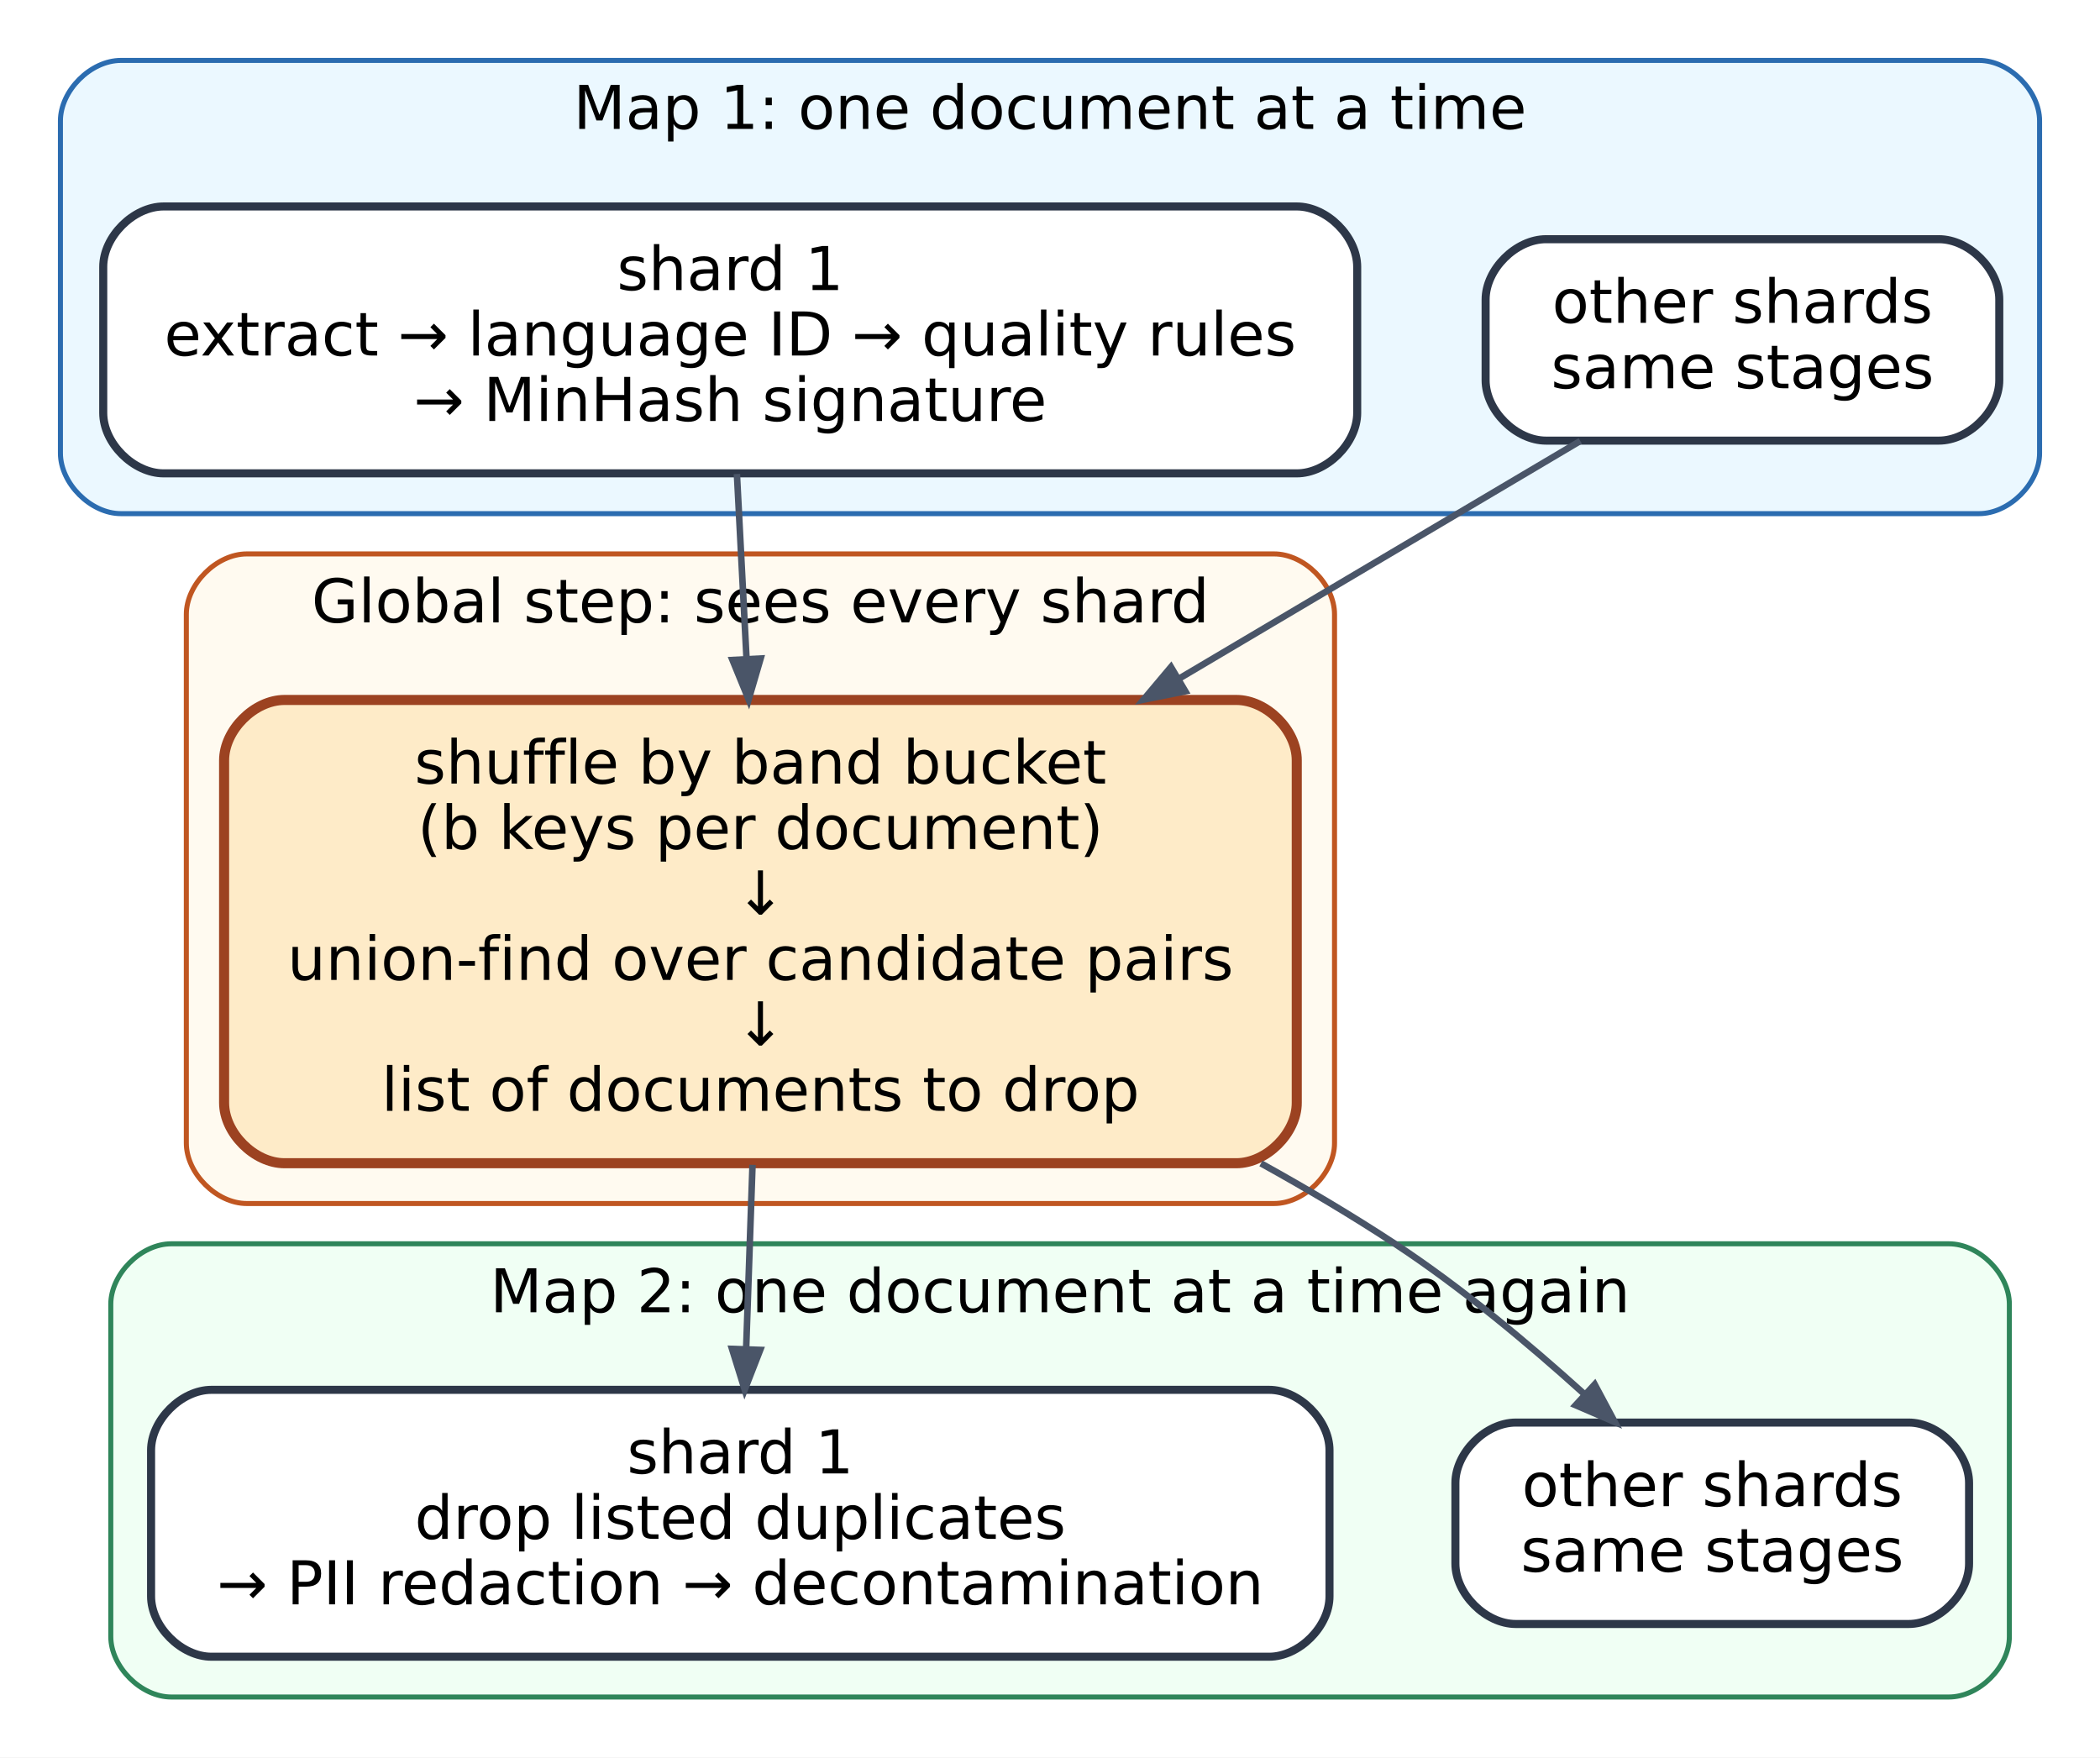
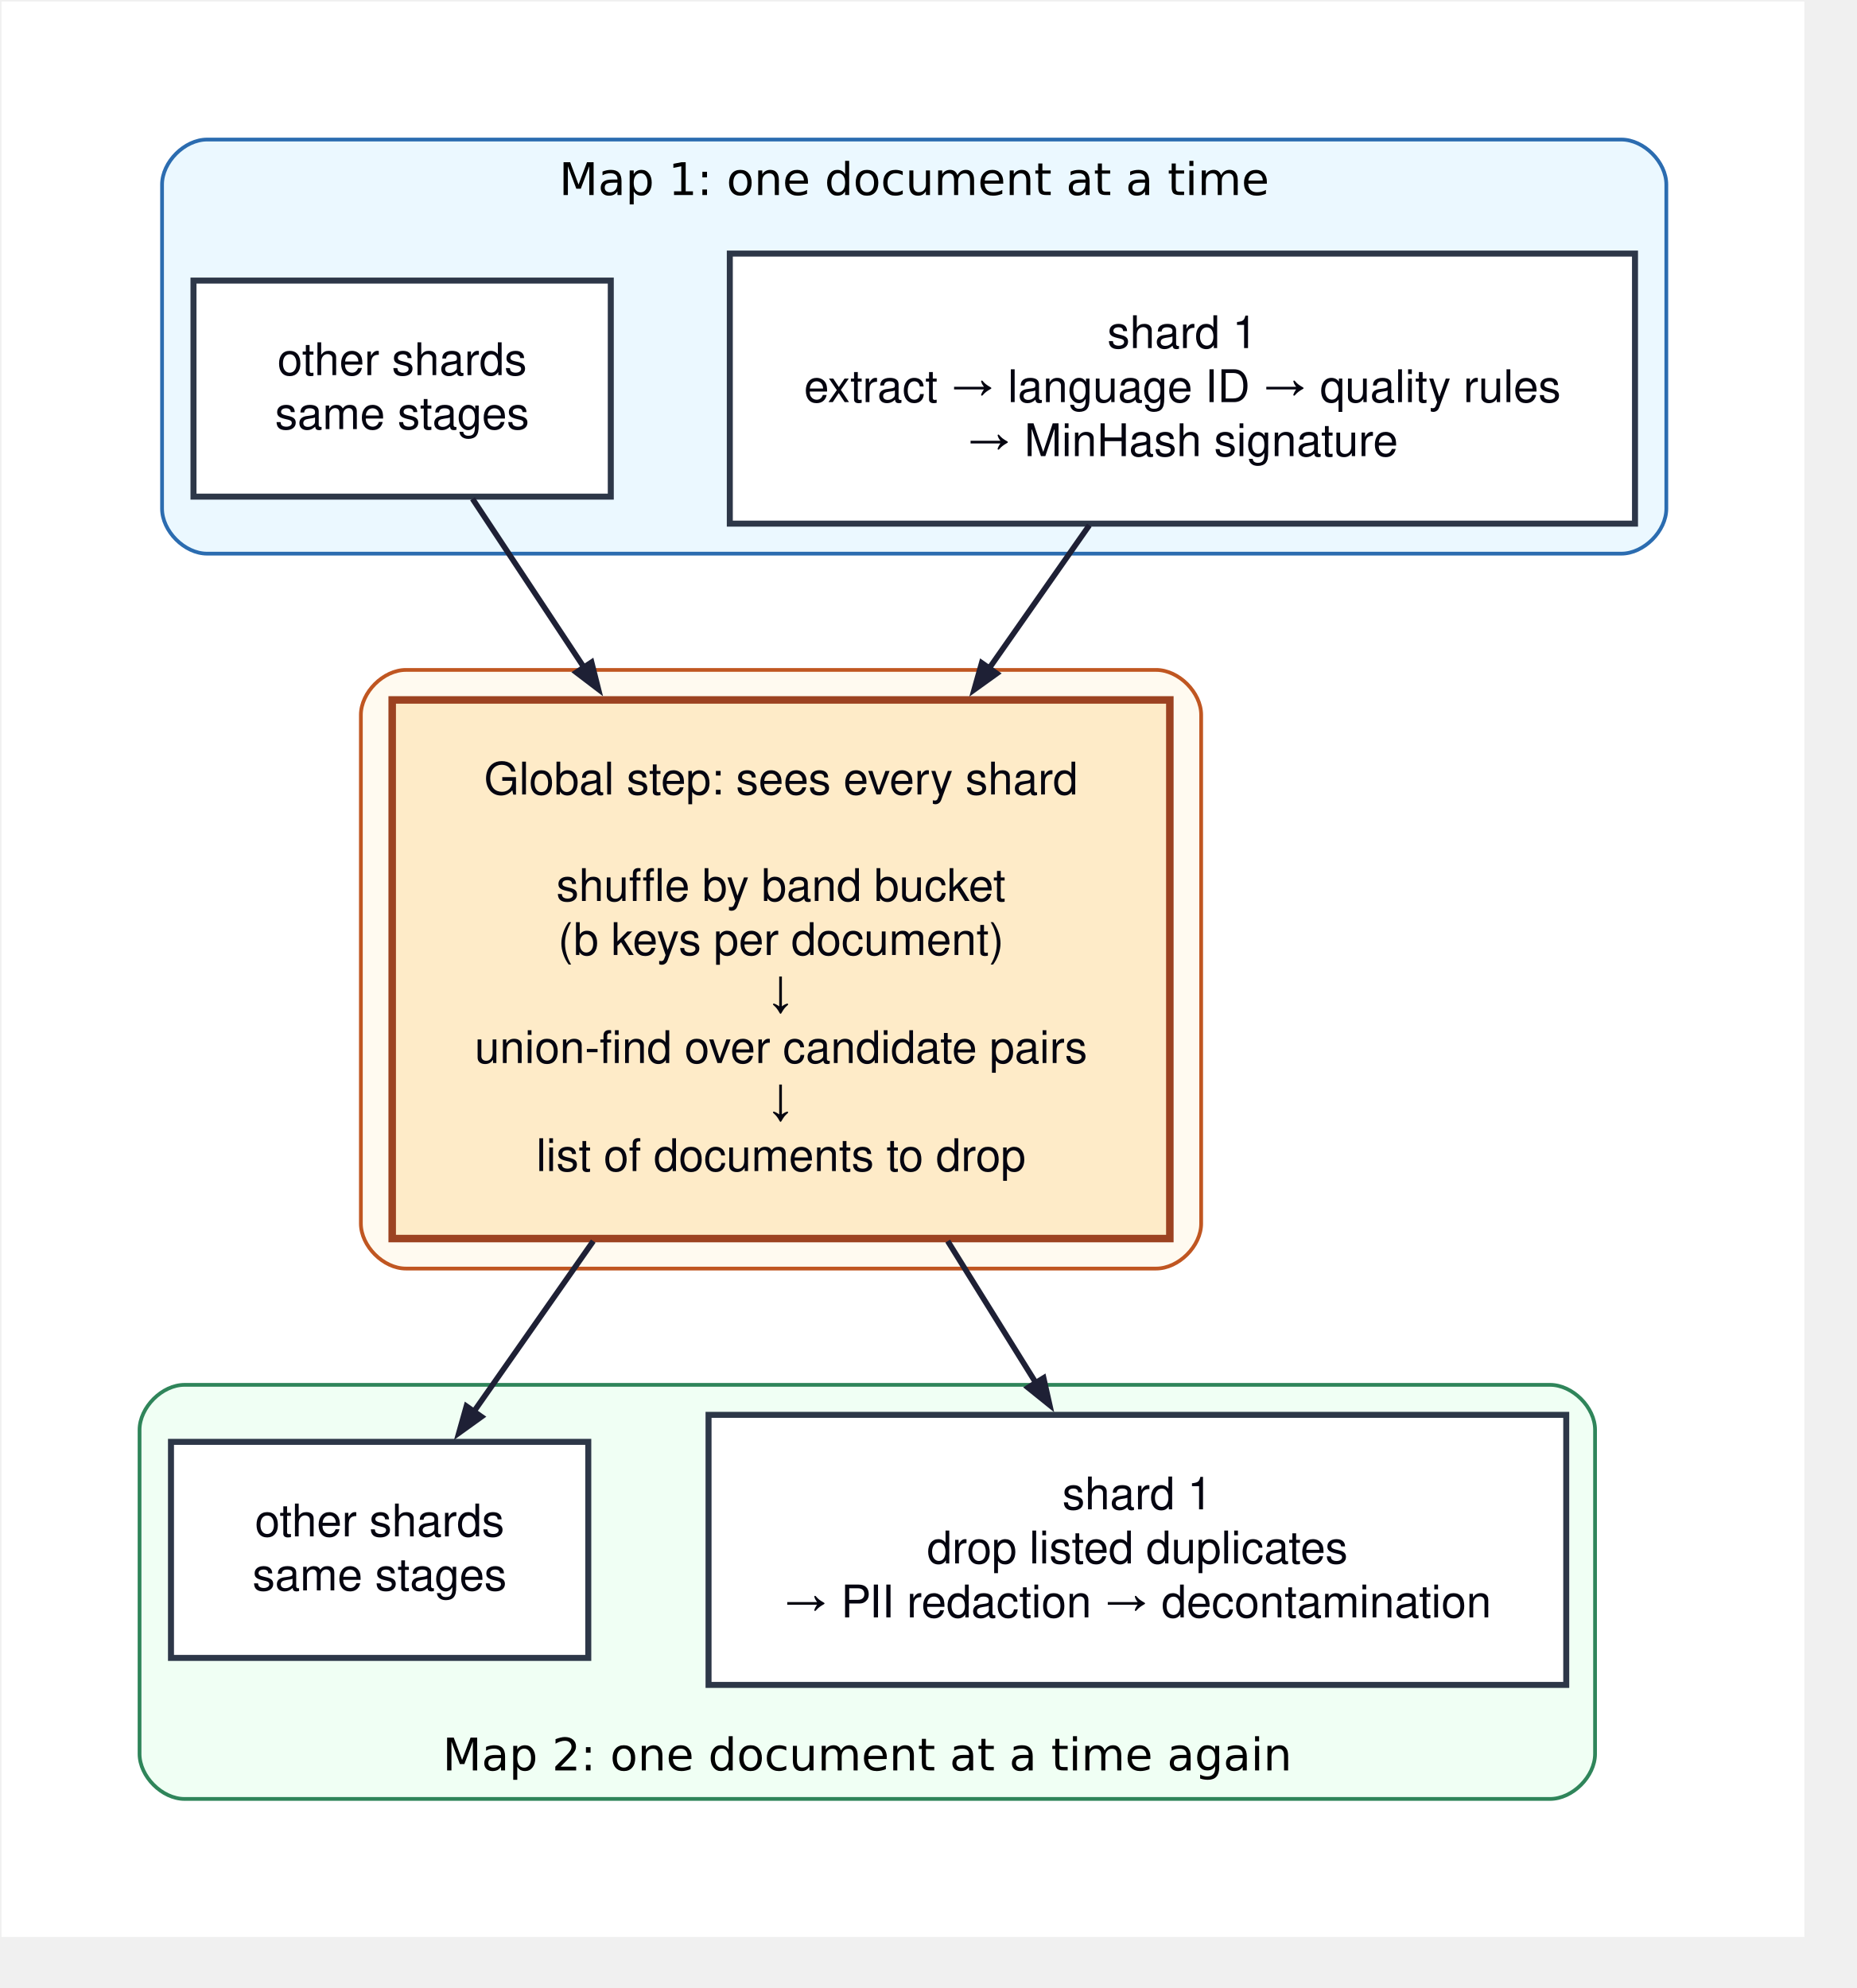
- <svg xmlns="http://www.w3.org/2000/svg" width="417pt" height="349pt" viewBox="0.00 0.00 417.00 349.00">
-   <g id="graph0" class="graph" transform="scale(1 1) rotate(0) translate(4 345)">
-     <polygon fill="white" stroke="transparent" points="-4,4 -4,-345 413,-345 413,4 -4,4" />
+ <svg xmlns="http://www.w3.org/2000/svg" width="509" height="545" viewBox="14.00 14.00 495.00 530.00">
+   <g id="graph0" class="graph" transform="scale(1 1) rotate(0) translate(43.2 501.6)">
+     <polygon fill="#ffffff" stroke="none" points="-28.8,28.8 -28.8,-487.2 451.8,-487.2 451.8,28.8 -28.8,28.8" />
    <g id="clust1" class="cluster">
-       <path fill="#ebf8ff" stroke="#2b6cb0" d="M20,-243C20,-243 389,-243 389,-243 395,-243 401,-249 401,-255 401,-255 401,-321 401,-321 401,-327 395,-333 389,-333 389,-333 20,-333 20,-333 14,-333 8,-327 8,-321 8,-321 8,-255 8,-255 8,-249 14,-243 20,-243" />
-       <text text-anchor="middle" x="204.5" y="-319.4" font-family="DejaVu Sans" font-size="12.00">Map 1: one document at a time</text>
+       <path fill="#ebf8ff" stroke="#2b6cb0" d="M26,-340C26,-340 403,-340 403,-340 409,-340 415,-346 415,-352 415,-352 415,-438.4 415,-438.4 415,-444.4 409,-450.4 403,-450.4 403,-450.4 26,-450.4 26,-450.4 20,-450.4 14,-444.4 14,-438.4 14,-438.4 14,-352 14,-352 14,-346 20,-340 26,-340" />
+       <text xml:space="preserve" text-anchor="middle" x="214.5" y="-435.6" font-family="DejaVu Sans" font-size="12.00">Map 1: one document at a time</text>
    </g>
    <g id="clust2" class="cluster">
-       <path fill="#fffaf0" stroke="#c05621" d="M45,-106C45,-106 249,-106 249,-106 255,-106 261,-112 261,-118 261,-118 261,-223 261,-223 261,-229 255,-235 249,-235 249,-235 45,-235 45,-235 39,-235 33,-229 33,-223 33,-223 33,-118 33,-118 33,-112 39,-106 45,-106" />
-       <text text-anchor="middle" x="147" y="-221.4" font-family="DejaVu Sans" font-size="12.00">Global step: sees every shard</text>
+       <path fill="#fffaf0" stroke="#c05621" d="M79,-149.4C79,-149.4 279,-149.4 279,-149.4 285,-149.4 291,-155.4 291,-161.4 291,-161.4 291,-297 291,-297 291,-303 285,-309 279,-309 279,-309 79,-309 79,-309 73,-309 67,-303 67,-297 67,-297 67,-161.4 67,-161.4 67,-155.4 73,-149.4 79,-149.4" />
    </g>
    <g id="clust3" class="cluster">
-       <path fill="#f0fff4" stroke="#2f855a" d="M30,-8C30,-8 383,-8 383,-8 389,-8 395,-14 395,-20 395,-20 395,-86 395,-86 395,-92 389,-98 383,-98 383,-98 30,-98 30,-98 24,-98 18,-92 18,-86 18,-86 18,-20 18,-20 18,-14 24,-8 30,-8" />
-       <text text-anchor="middle" x="206.5" y="-84.4" font-family="DejaVu Sans" font-size="12.00">Map 2: one document at a time again</text>
+       <path fill="#f0fff4" stroke="#2f855a" d="M20,-8C20,-8 384,-8 384,-8 390,-8 396,-14 396,-20 396,-20 396,-106.4 396,-106.4 396,-112.4 390,-118.4 384,-118.4 384,-118.4 20,-118.4 20,-118.4 14,-118.4 8,-112.4 8,-106.4 8,-106.4 8,-20 8,-20 8,-14 14,-8 20,-8" />
+       <text xml:space="preserve" text-anchor="middle" x="202" y="-15.6" font-family="DejaVu Sans" font-size="12.00">Map 2: one document at a time again</text>
    </g>
    <g id="node1" class="node">
-       <path fill="#ffffff" stroke="#2d3748" stroke-width="1.6" d="M381,-297.5C381,-297.5 303,-297.5 303,-297.5 297,-297.5 291,-291.5 291,-285.5 291,-285.5 291,-269.5 291,-269.5 291,-263.5 297,-257.5 303,-257.5 303,-257.5 381,-257.5 381,-257.5 387,-257.5 393,-263.5 393,-269.5 393,-269.5 393,-285.5 393,-285.5 393,-291.5 387,-297.5 381,-297.5" />
-       <text text-anchor="middle" x="342" y="-280.9" font-family="DejaVu Sans" font-size="12.00">other shards</text>
-       <text text-anchor="middle" x="342" y="-267.9" font-family="DejaVu Sans" font-size="12.00">same stages</text>
+       <polygon fill="#ffffff" stroke="#2d3748" stroke-width="1.6" points="133.62,-412.8 22.38,-412.8 22.38,-355.2 133.62,-355.2 133.62,-412.8" />
+       <text xml:space="preserve" text-anchor="middle" x="78" y="-387.6" font-family="Helvetica,sans-Serif" font-size="12.00" fill="#050510">other shards</text>
+       <text xml:space="preserve" text-anchor="middle" x="78" y="-373.2" font-family="Helvetica,sans-Serif" font-size="12.00" fill="#050510">same stages</text>
    </g>
    <g id="node3" class="node">
-       <path fill="#feebc8" stroke="#9c4221" stroke-width="2" d="M241.5,-206C241.5,-206 52.5,-206 52.5,-206 46.5,-206 40.5,-200 40.5,-194 40.5,-194 40.5,-126 40.5,-126 40.5,-120 46.5,-114 52.5,-114 52.5,-114 241.5,-114 241.5,-114 247.5,-114 253.5,-120 253.5,-126 253.5,-126 253.5,-194 253.5,-194 253.5,-200 247.5,-206 241.5,-206" />
-       <text text-anchor="middle" x="147" y="-189.4" font-family="DejaVu Sans" font-size="12.00">shuffle by band bucket</text>
-       <text text-anchor="middle" x="147" y="-176.4" font-family="DejaVu Sans" font-size="12.00">(b keys per document)</text>
-       <text text-anchor="middle" x="147" y="-163.4" font-family="DejaVu Sans" font-size="12.00">↓</text>
-       <text text-anchor="middle" x="147" y="-150.4" font-family="DejaVu Sans" font-size="12.00">union-find over candidate pairs</text>
-       <text text-anchor="middle" x="147" y="-137.4" font-family="DejaVu Sans" font-size="12.00">↓</text>
-       <text text-anchor="middle" x="147" y="-124.4" font-family="DejaVu Sans" font-size="12.00">list of documents to drop</text>
+       <polygon fill="#feebc8" stroke="#9c4221" stroke-width="2" points="282.65,-301 75.35,-301 75.35,-157.4 282.65,-157.4 282.65,-301" />
+       <text xml:space="preserve" text-anchor="middle" x="179" y="-275.8" font-family="Helvetica,sans-Serif" font-size="12.00" fill="#050510">Global step: sees every shard</text>
+       <text xml:space="preserve" text-anchor="middle" x="179" y="-247.4" font-family="Helvetica,sans-Serif" font-size="12.00" fill="#050510">shuffle by band bucket</text>
+       <text xml:space="preserve" text-anchor="middle" x="179" y="-233" font-family="Helvetica,sans-Serif" font-size="12.00" fill="#050510">(b keys per document)</text>
+       <text xml:space="preserve" text-anchor="middle" x="179" y="-218.6" font-family="Helvetica,sans-Serif" font-size="12.00" fill="#050510">↓</text>
+       <text xml:space="preserve" text-anchor="middle" x="179" y="-204.2" font-family="Helvetica,sans-Serif" font-size="12.00" fill="#050510">union-find over candidate pairs</text>
+       <text xml:space="preserve" text-anchor="middle" x="179" y="-189.8" font-family="Helvetica,sans-Serif" font-size="12.00" fill="#050510">↓</text>
+       <text xml:space="preserve" text-anchor="middle" x="179" y="-175.4" font-family="Helvetica,sans-Serif" font-size="12.00" fill="#050510">list of documents to drop</text>
    </g>
    <g id="edge1" class="edge">
-       <path fill="none" stroke="#4a5568" stroke-width="1.3" d="M309.8,-257.43C288.06,-244.55 258.3,-226.93 230.17,-210.26" />
-       <polygon fill="#4a5568" stroke="#4a5568" stroke-width="1.3" points="231.37,-207.72 223.06,-206.05 228.52,-212.54 231.37,-207.72" />
+       <path fill="none" stroke="#1e2035" stroke-width="1.5" d="M96.76,-354.62C105.32,-341.67 115.92,-325.63 126.64,-309.42" />
+       <polygon fill="#1e2035" stroke="#1e2035" stroke-width="1.5" points="128.5,-311.05 130.31,-303.86 124.41,-308.35 128.5,-311.05" />
    </g>
    <g id="node2" class="node">
-       <path fill="#ffffff" stroke="#2d3748" stroke-width="1.6" d="M253.5,-304C253.5,-304 28.5,-304 28.5,-304 22.5,-304 16.5,-298 16.5,-292 16.5,-292 16.5,-263 16.5,-263 16.5,-257 22.5,-251 28.5,-251 28.5,-251 253.5,-251 253.5,-251 259.5,-251 265.5,-257 265.5,-263 265.5,-263 265.5,-292 265.5,-292 265.5,-298 259.5,-304 253.5,-304" />
-       <text text-anchor="middle" x="141" y="-287.4" font-family="DejaVu Sans" font-size="12.00">shard 1</text>
-       <text text-anchor="middle" x="141" y="-274.4" font-family="DejaVu Sans" font-size="12.00">extract → language ID → quality rules</text>
-       <text text-anchor="middle" x="141" y="-261.4" font-family="DejaVu Sans" font-size="12.00">→ MinHash signature</text>
+       <polygon fill="#ffffff" stroke="#2d3748" stroke-width="1.6" points="406.65,-420 165.35,-420 165.35,-348 406.65,-348 406.65,-420" />
+       <text xml:space="preserve" text-anchor="middle" x="286" y="-394.8" font-family="Helvetica,sans-Serif" font-size="12.00" fill="#050510">shard 1</text>
+       <text xml:space="preserve" text-anchor="middle" x="286" y="-380.4" font-family="Helvetica,sans-Serif" font-size="12.00" fill="#050510">extract → language ID → quality rules</text>
+       <text xml:space="preserve" text-anchor="middle" x="286" y="-366" font-family="Helvetica,sans-Serif" font-size="12.00" fill="#050510">→ MinHash signature</text>
    </g>
    <g id="edge2" class="edge">
-       <path fill="none" stroke="#4a5568" stroke-width="1.3" d="M142.33,-250.87C142.89,-240.07 143.57,-227.08 144.23,-214.38" />
-       <polygon fill="#4a5568" stroke="#4a5568" stroke-width="1.3" points="147.04,-214.23 144.66,-206.09 141.45,-213.94 147.04,-214.23" />
+       <path fill="none" stroke="#1e2035" stroke-width="1.5" d="M261.18,-347.56C253.11,-336.03 243.8,-322.73 234.41,-309.32" />
+       <polygon fill="#1e2035" stroke="#1e2035" stroke-width="1.5" points="236.52,-308.06 230.49,-303.73 232.5,-310.87 236.52,-308.06" />
    </g>
    <g id="node4" class="node">
-       <path fill="#ffffff" stroke="#2d3748" stroke-width="1.6" d="M375,-62.5C375,-62.5 297,-62.5 297,-62.5 291,-62.5 285,-56.5 285,-50.5 285,-50.5 285,-34.5 285,-34.5 285,-28.5 291,-22.5 297,-22.5 297,-22.5 375,-22.5 375,-22.5 381,-22.5 387,-28.5 387,-34.5 387,-34.5 387,-50.5 387,-50.5 387,-56.5 381,-62.5 375,-62.5" />
-       <text text-anchor="middle" x="336" y="-45.9" font-family="DejaVu Sans" font-size="12.00">other shards</text>
-       <text text-anchor="middle" x="336" y="-32.9" font-family="DejaVu Sans" font-size="12.00">same stages</text>
+       <polygon fill="#ffffff" stroke="#2d3748" stroke-width="1.6" points="127.62,-103.2 16.38,-103.2 16.38,-45.6 127.62,-45.6 127.62,-103.2" />
+       <text xml:space="preserve" text-anchor="middle" x="72" y="-78" font-family="Helvetica,sans-Serif" font-size="12.00" fill="#050510">other shards</text>
+       <text xml:space="preserve" text-anchor="middle" x="72" y="-63.6" font-family="Helvetica,sans-Serif" font-size="12.00" fill="#050510">same stages</text>
    </g>
    <g id="edge3" class="edge">
-       <path fill="none" stroke="#4a5568" stroke-width="1.3" d="M246.39,-113.97C255.57,-108.89 264.57,-103.54 273,-98 286.13,-89.36 299.46,-78.23 310.46,-68.29" />
-       <polygon fill="#4a5568" stroke="#4a5568" stroke-width="1.3" points="312.66,-70.08 316.65,-62.6 308.87,-65.95 312.66,-70.08" />
+       <path fill="none" stroke="#1e2035" stroke-width="1.5" d="M128.95,-156.72C117.84,-140.86 106.54,-124.72 96.96,-111.04" />
+       <polygon fill="#1e2035" stroke="#1e2035" stroke-width="1.5" points="99.15,-109.9 93.13,-105.57 95.14,-112.71 99.15,-109.9" />
    </g>
    <g id="node5" class="node">
-       <path fill="#ffffff" stroke="#2d3748" stroke-width="1.6" d="M248,-69C248,-69 38,-69 38,-69 32,-69 26,-63 26,-57 26,-57 26,-28 26,-28 26,-22 32,-16 38,-16 38,-16 248,-16 248,-16 254,-16 260,-22 260,-28 260,-28 260,-57 260,-57 260,-63 254,-69 248,-69" />
-       <text text-anchor="middle" x="143" y="-52.4" font-family="DejaVu Sans" font-size="12.00">shard 1</text>
-       <text text-anchor="middle" x="143" y="-39.4" font-family="DejaVu Sans" font-size="12.00">drop listed duplicates</text>
-       <text text-anchor="middle" x="143" y="-26.4" font-family="DejaVu Sans" font-size="12.00">→ PII redaction → decontamination</text>
+       <polygon fill="#ffffff" stroke="#2d3748" stroke-width="1.6" points="388.32,-110.4 159.68,-110.4 159.68,-38.4 388.32,-38.4 388.32,-110.4" />
+       <text xml:space="preserve" text-anchor="middle" x="274" y="-85.2" font-family="Helvetica,sans-Serif" font-size="12.00" fill="#050510">shard 1</text>
+       <text xml:space="preserve" text-anchor="middle" x="274" y="-70.8" font-family="Helvetica,sans-Serif" font-size="12.00" fill="#050510">drop listed duplicates</text>
+       <text xml:space="preserve" text-anchor="middle" x="274" y="-56.4" font-family="Helvetica,sans-Serif" font-size="12.00" fill="#050510">→ PII redaction → decontamination</text>
    </g>
    <g id="edge4" class="edge">
-       <path fill="none" stroke="#4a5568" stroke-width="1.3" d="M145.43,-113.68C145.01,-101.48 144.56,-88.49 144.16,-77.06" />
-       <polygon fill="#4a5568" stroke="#4a5568" stroke-width="1.3" points="146.96,-76.93 143.88,-69.03 141.36,-77.13 146.96,-76.93" />
+       <path fill="none" stroke="#1e2035" stroke-width="1.5" d="M223.44,-156.72C231.52,-143.72 239.72,-130.53 247.1,-118.67" />
+       <polygon fill="#1e2035" stroke="#1e2035" stroke-width="1.5" points="249,-120.24 250.62,-113.01 244.84,-117.66 249,-120.24" />
    </g>
  </g>
</svg>
